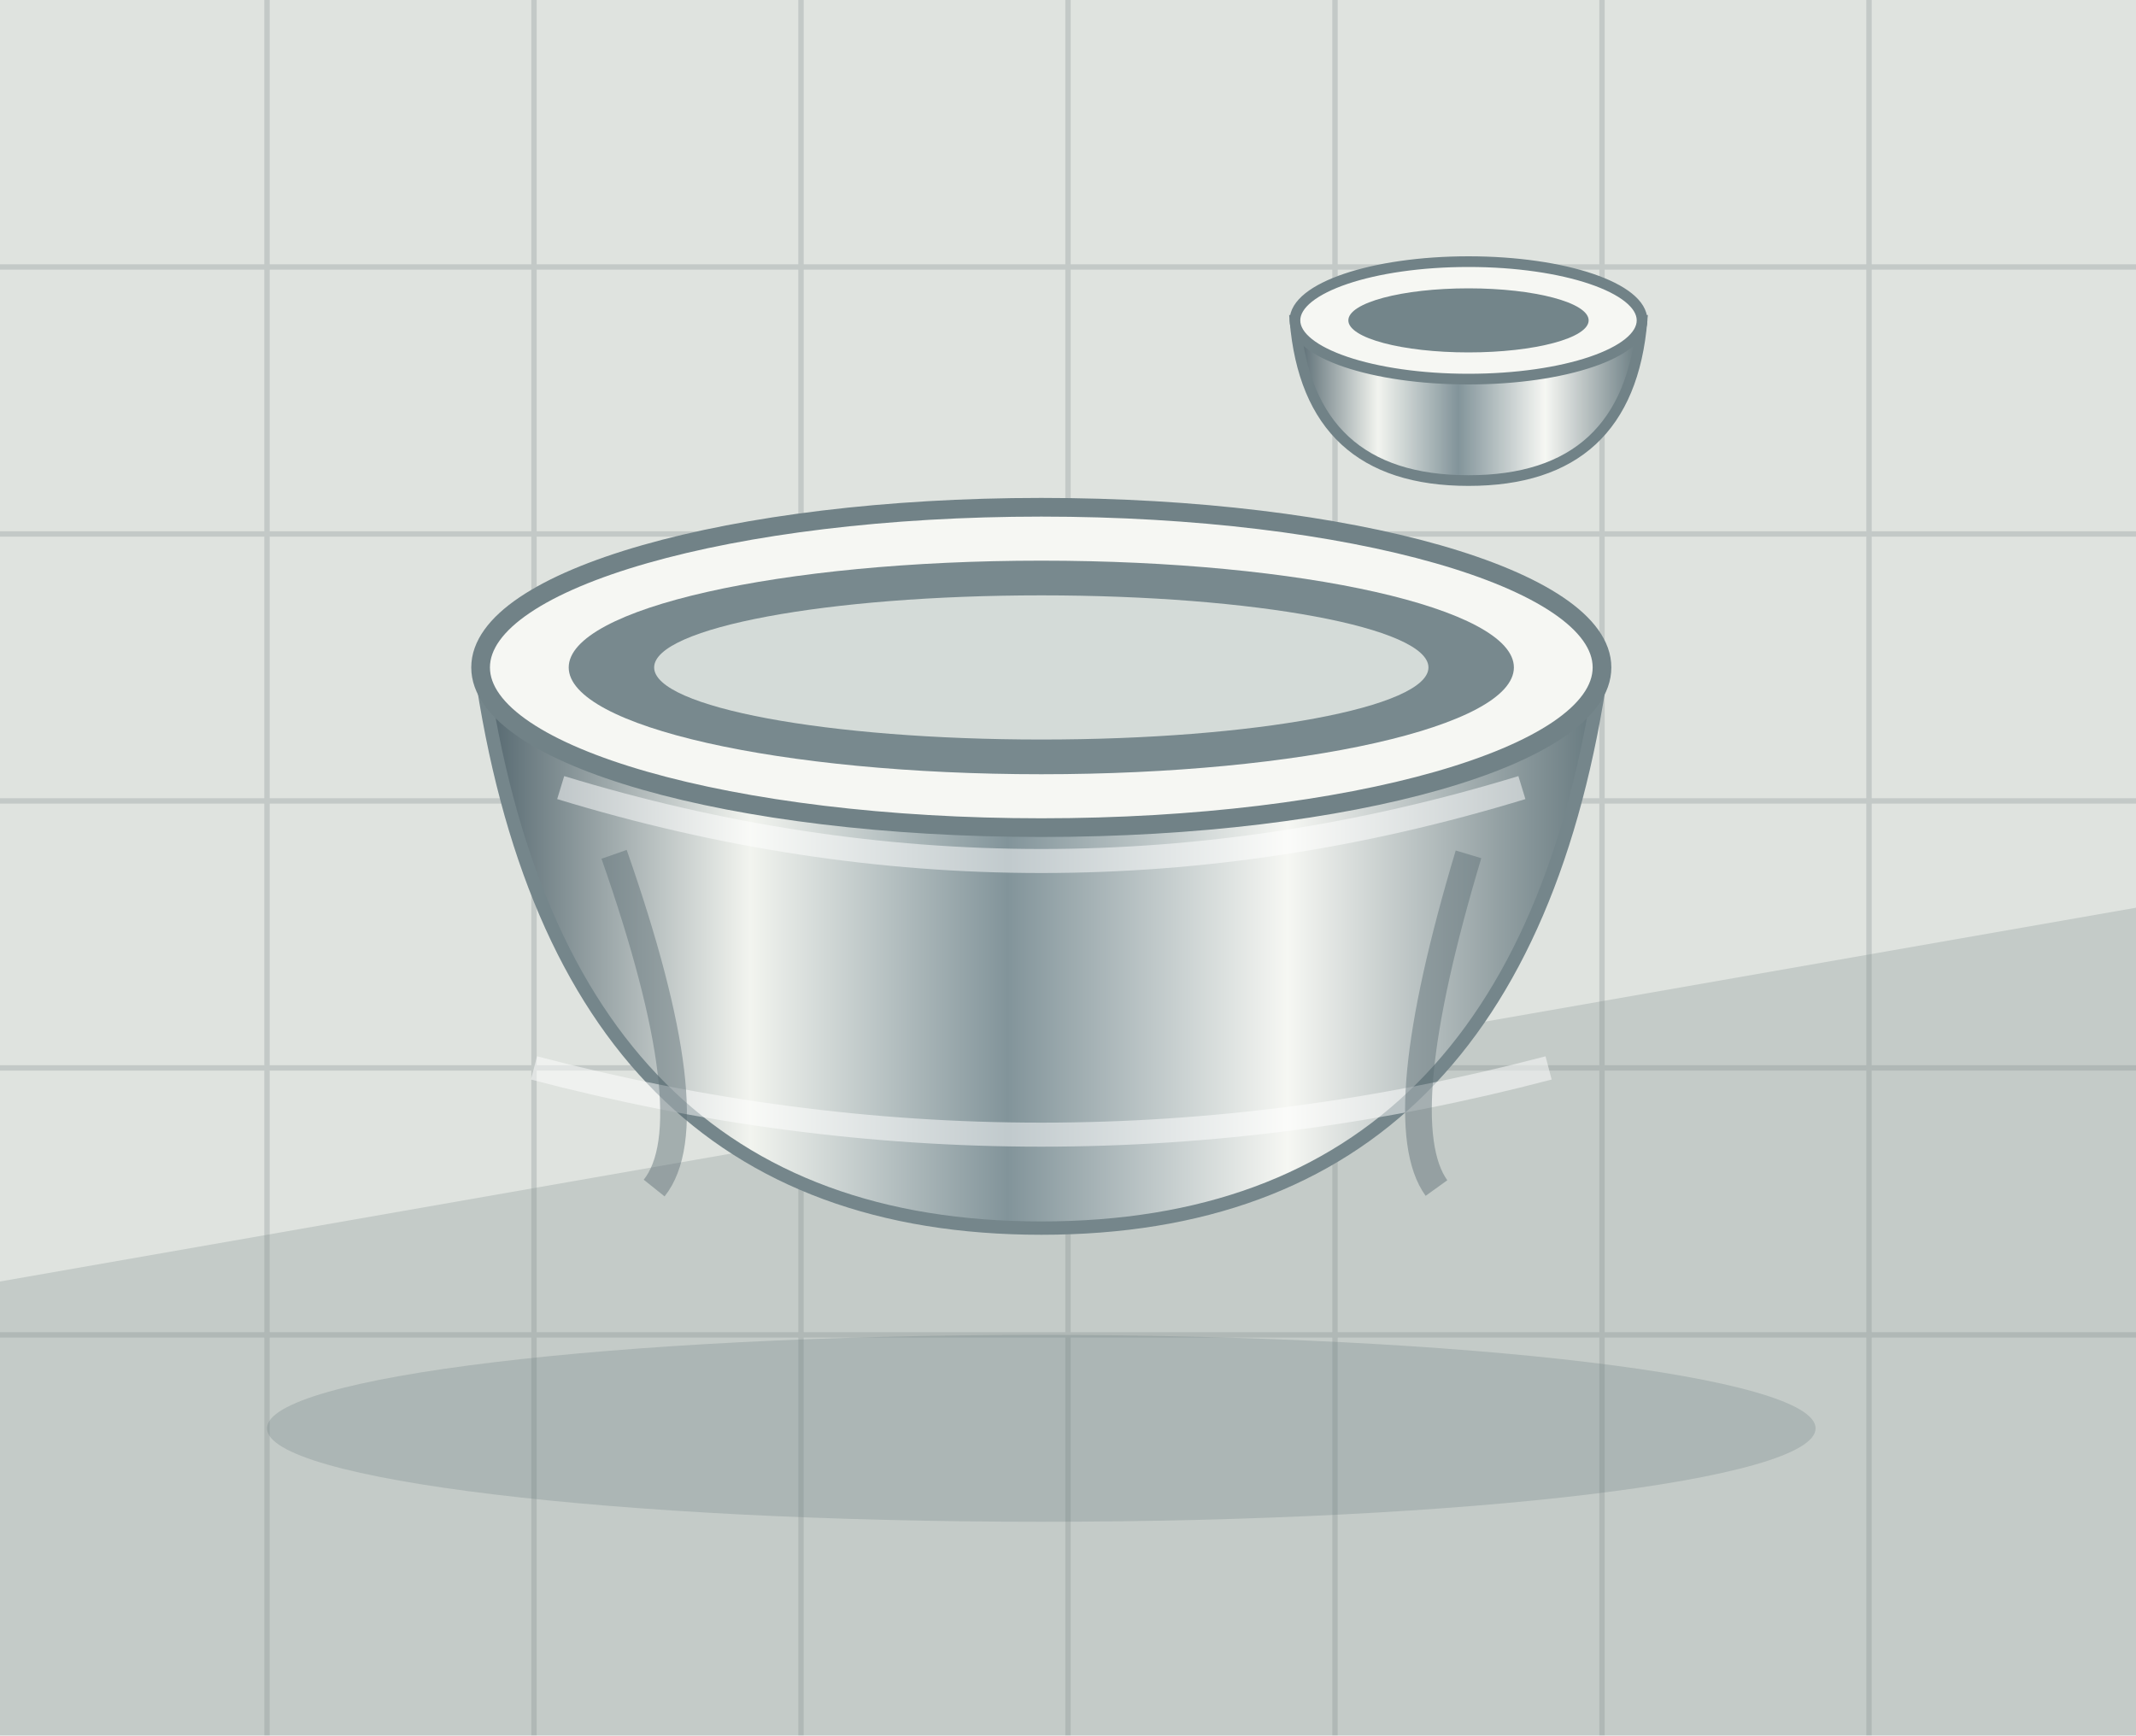
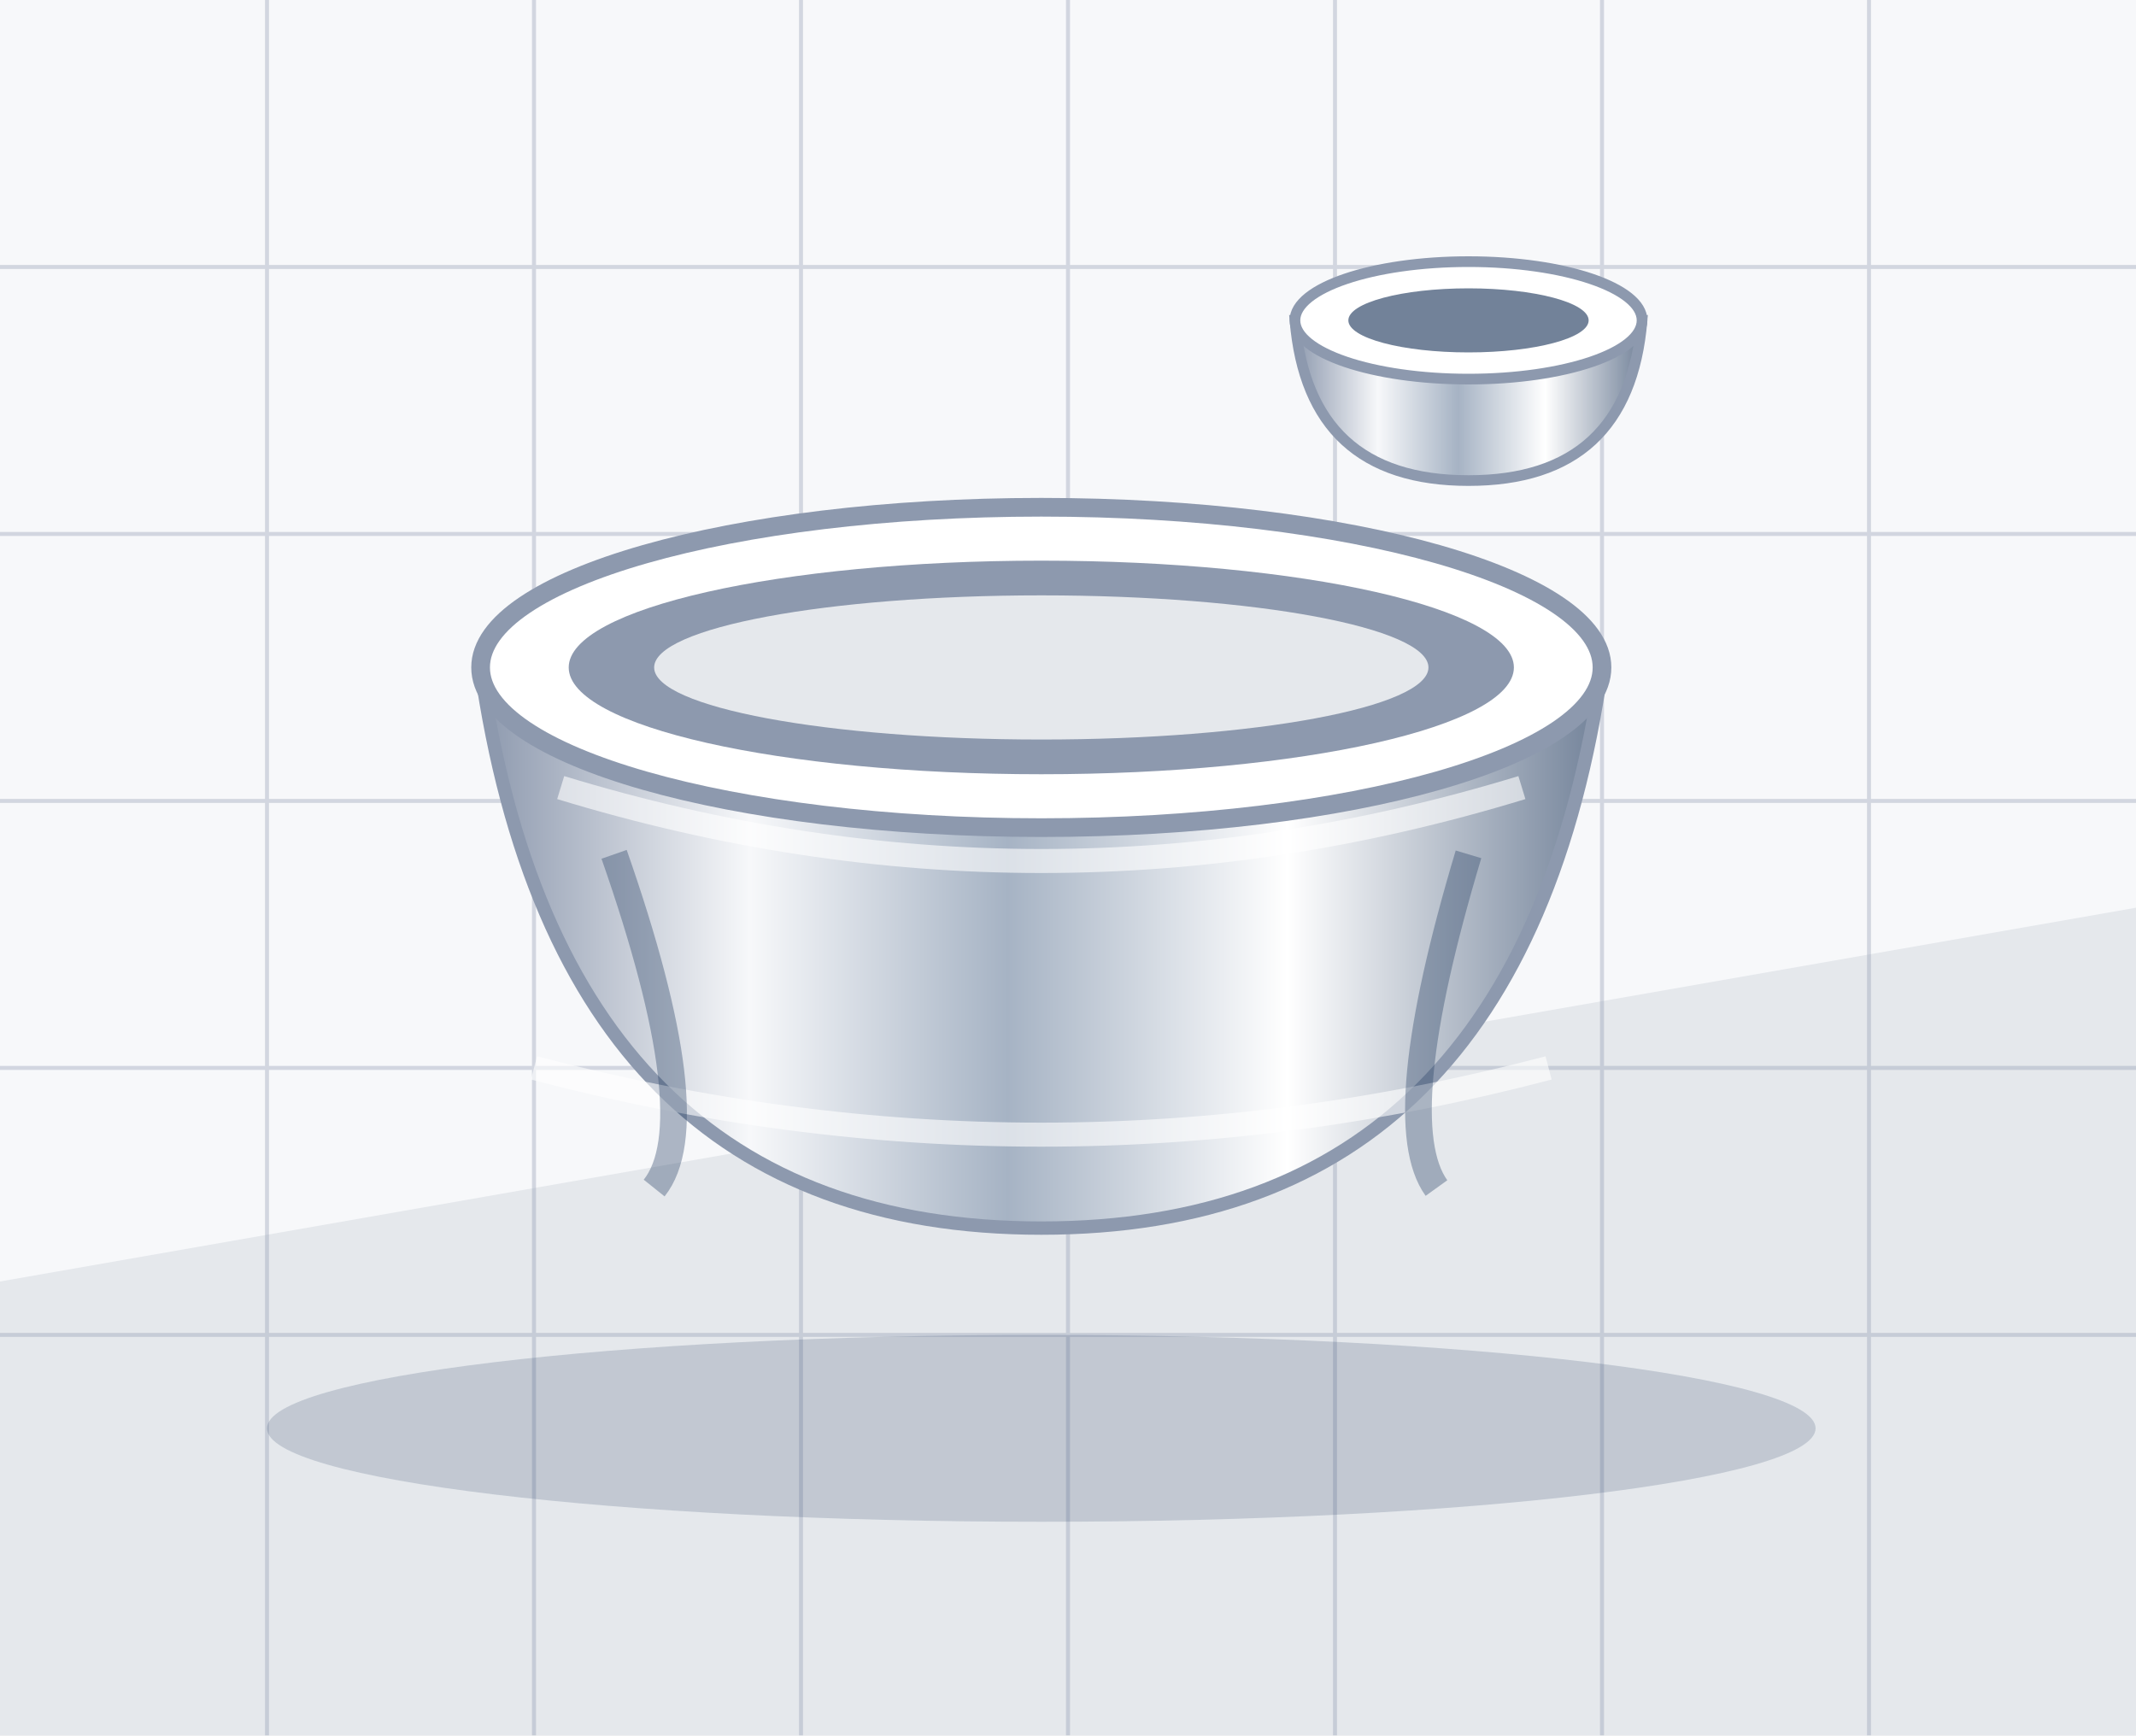
<svg xmlns="http://www.w3.org/2000/svg" viewBox="0 0 800 650">
  <defs>
    <linearGradient id="s" x1="0" y1="0" x2="1" y2="0">
-       <stop stop-color="#52656d" />
-       <stop offset=".24" stop-color="#f2f4ef" />
-       <stop offset=".47" stop-color="#82949a" />
-       <stop offset=".72" stop-color="#f6f7f3" />
-       <stop offset="1" stop-color="#64777d" />
+       <stop stop-color="#8D99AE" />
+       <stop offset=".24" stop-color="#F7F8FA" />
+       <stop offset=".47" stop-color="#A6B3C4" />
+       <stop offset=".72" stop-color="#FFFFFF" />
+       <stop offset="1" stop-color="#728299" />
    </linearGradient>
  </defs>
-   <rect width="800" height="650" fill="#dfe3df" />
-   <path d="M0 480L800 340V650H0Z" fill="#c4cbc8" />
-   <g opacity=".3" stroke="#7e8c8e" stroke-width="2">
+   <rect width="800" height="650" fill="#F7F8FA" />
+   <path d="M0 480L800 340V650H0Z" fill="#E5E8EC" />
+   <g opacity=".35" stroke="#8D99AE" stroke-width="1.5">
    <path d="M0 100h800M0 200h800M0 300h800M0 400h800M0 500h800" />
    <path d="M100 0v650M200 0v650M300 0v650M400 0v650M500 0v650M600 0v650M700 0v650" />
  </g>
-   <ellipse cx="390" cy="535" rx="290" ry="35" fill="#65767a" opacity=".25" />
+   <ellipse cx="390" cy="535" rx="290" ry="35" fill="#1F3A5F" opacity=".18" />
  <g transform="translate(100 120)">
-     <path d="M80 130Q110 340 290 340T500 130Z" fill="url(#s)" stroke="#75868b" stroke-width="5" />
-     <ellipse cx="290" cy="130" rx="210" ry="60" fill="#f6f7f3" stroke="#718287" stroke-width="7" />
-     <ellipse cx="290" cy="130" rx="177" ry="40" fill="#78898e" />
-     <ellipse cx="290" cy="130" rx="145" ry="27" fill="#d4dbd8" />
-     <path d="M110 175Q290 230 470 175M100 280Q290 330 480 280" fill="none" stroke="#fff" stroke-width="9" opacity=".5" />
-     <path d="M130 200Q165 300 145 325M450 200Q420 300 438 325" fill="none" stroke="#5b6d73" stroke-width="10" opacity=".45" />
+     <path d="M80 130Q110 340 290 340T500 130Z" fill="url(#s)" stroke="#8D99AE" stroke-width="5" />
+     <ellipse cx="290" cy="130" rx="210" ry="60" fill="#FFFFFF" stroke="#8D99AE" stroke-width="7" />
+     <ellipse cx="290" cy="130" rx="177" ry="40" fill="#8D99AE" />
+     <ellipse cx="290" cy="130" rx="145" ry="27" fill="#E5E8EC" />
+     <path d="M110 175Q290 230 470 175M100 280Q290 330 480 280" fill="none" stroke="#fff" stroke-width="9" opacity=".6" />
+     <path d="M130 200Q165 300 145 325M450 200Q420 300 438 325" fill="none" stroke="#1F3A5F" stroke-width="10" opacity=".35" />
  </g>
  <g transform="translate(450 60)">
-     <path d="M35 60Q40 120 100 120T165 60Z" fill="url(#s)" stroke="#718287" stroke-width="4" />
-     <ellipse cx="100" cy="60" rx="65" ry="22" fill="#f6f7f3" stroke="#718287" stroke-width="4" />
-     <ellipse cx="100" cy="60" rx="45" ry="12" fill="#73858a" />
+     <path d="M35 60Q40 120 100 120T165 60Z" fill="url(#s)" stroke="#8D99AE" stroke-width="4" />
+     <ellipse cx="100" cy="60" rx="65" ry="22" fill="#FFFFFF" stroke="#8D99AE" stroke-width="4" />
+     <ellipse cx="100" cy="60" rx="45" ry="12" fill="#728299" />
  </g>
</svg>
